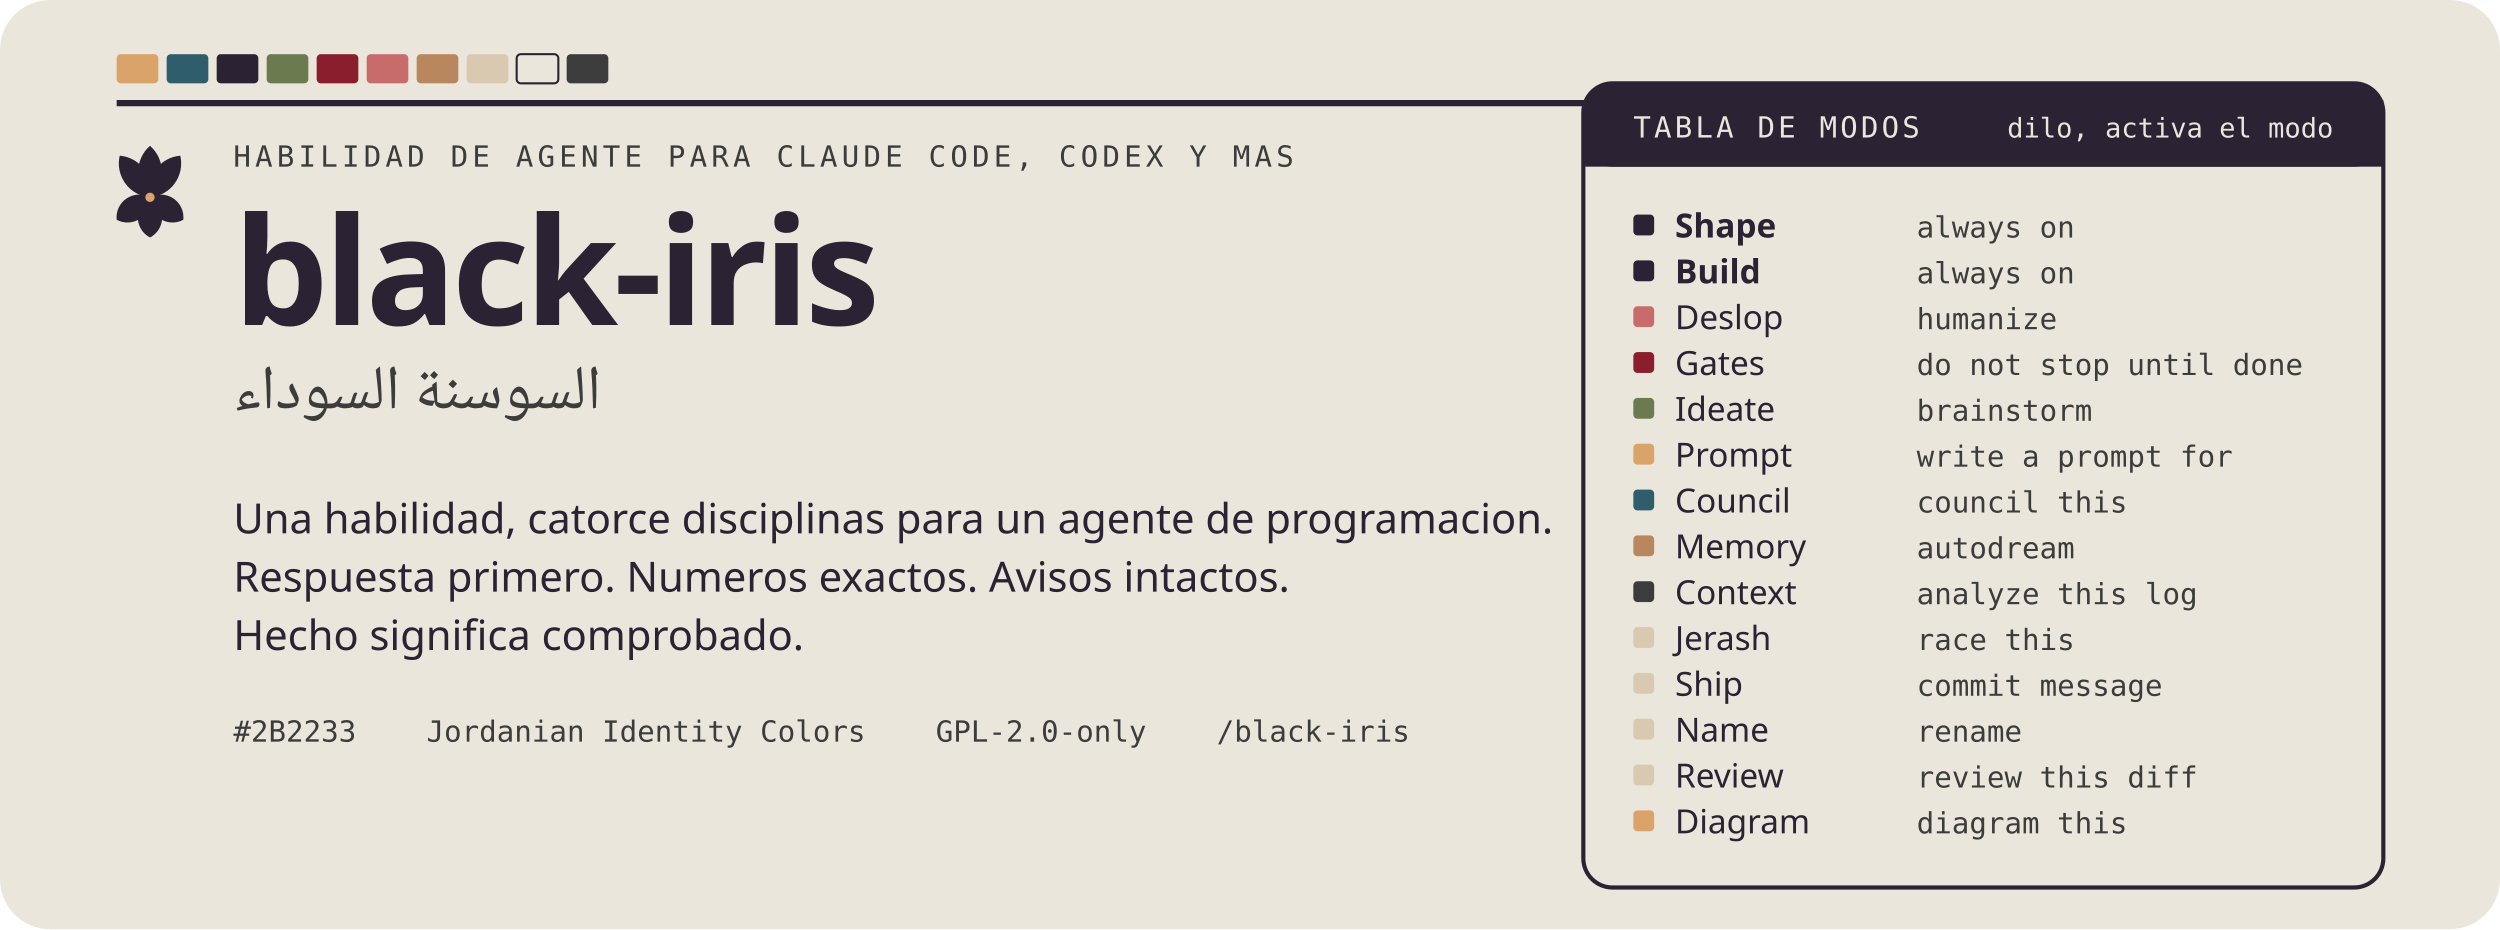
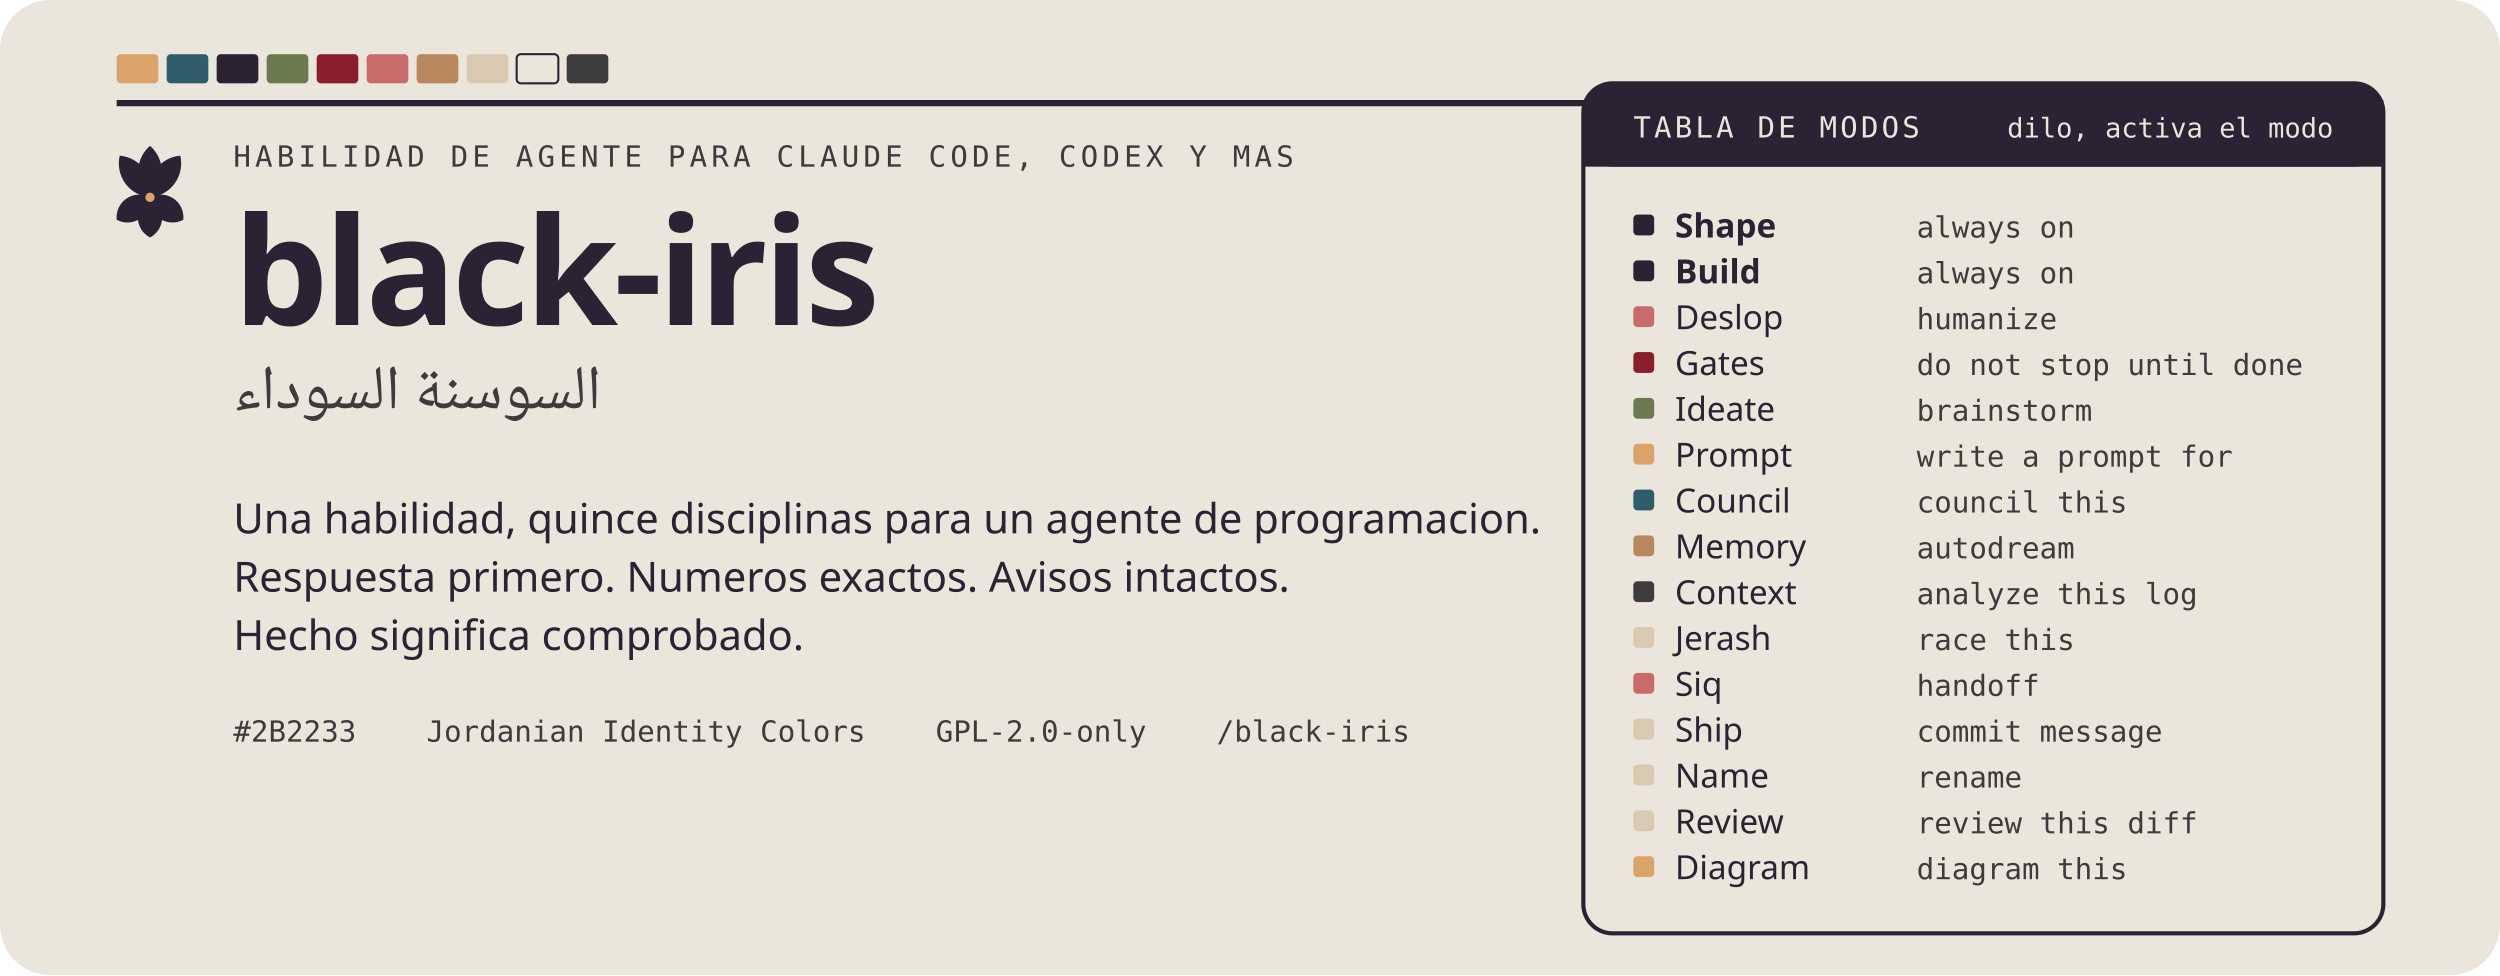
- <svg xmlns="http://www.w3.org/2000/svg" width="1200" height="446" viewBox="0 0 1200 446" role="img" aria-labelledby="title desc">
-   <rect width="1200" height="446" rx="24" fill="#EAE6DB" />
+ <svg xmlns="http://www.w3.org/2000/svg" width="1200" height="468" viewBox="0 0 1200 468" role="img" aria-labelledby="title desc">
+   <rect width="1200" height="468" rx="24" fill="#EAE6DB" />
  <rect x="56" y="48" width="1088" height="3" fill="#2B2233" />
  <g id="identity-strip" transform="translate(56 26)">
    <rect x="0" y="0" width="20" height="14" rx="2" fill="#D9A36A" />
    <rect x="24" y="0" width="20" height="14" rx="2" fill="#2F5D6B" />
    <rect x="48" y="0" width="20" height="14" rx="2" fill="#2B2233" />
    <rect x="72" y="0" width="20" height="14" rx="2" fill="#6B7A4F" />
    <rect x="96" y="0" width="20" height="14" rx="2" fill="#8B1E2D" />
    <rect x="120" y="0" width="20" height="14" rx="2" fill="#C76B6B" />
    <rect x="144" y="0" width="20" height="14" rx="2" fill="#B9875E" />
    <rect x="168" y="0" width="20" height="14" rx="2" fill="#D9C9B0" />
    <rect x="192" y="0" width="20" height="14" rx="2" fill="#EAE6DB" stroke="#2B2233" stroke-width="1" />
    <rect x="216" y="0" width="20" height="14" rx="2" fill="#3C3C3C" />
  </g>
  <g transform="translate(72 92) scale(0.2472) translate(-128.0 -129.0)">
    <path fill="#2B2233" d="M128 140 A66 66 0 0 1 69.22 59.1 A66 66 0 0 1 128 140 Z" />
    <path fill="#2B2233" d="M128 140 A66 66 0 0 1 128.0 40.0 A66 66 0 0 1 128 140 Z" />
    <path fill="#2B2233" d="M128 140 A66 66 0 0 1 186.78 59.1 A66 66 0 0 1 128 140 Z" />
    <path fill="#2B2233" d="M128 140 A44 44 0 0 1 192.66 183.62 A44 44 0 0 1 128 140 Z" />
    <path fill="#2B2233" d="M128 140 A44 44 0 0 1 128.0 218.0 A44 44 0 0 1 128 140 Z" />
    <path fill="#2B2233" d="M128 140 A44 44 0 0 1 63.34 183.62 A44 44 0 0 1 128 140 Z" />
    <circle cx="128" cy="140" r="9" fill="#D9A36A" />
  </g>
  <g id="title-block" transform="translate(112 64)">
    <text x="0" y="16" font-family="ui-monospace, SFMono-Regular, Menlo, monospace" font-size="14" letter-spacing="2" fill="#3C3C3C">HABILIDAD DE AGENTE PARA CLAUDE CODE, CODEX Y MAS</text>
    <text x="0" y="92" font-family="-apple-system, BlinkMacSystemFont, 'Segoe UI', 'Noto Sans', 'Noto Naskh Arabic', sans-serif" font-size="72" font-weight="800" letter-spacing="-2" fill="#2B2233">black-iris</text>
    <text x="0" y="132" font-family="-apple-system, BlinkMacSystemFont, 'Segoe UI', 'Noto Sans', 'Noto Naskh Arabic', sans-serif" font-size="30" fill="#3C3C3C">السوسنة السوداء</text>
-     <text x="0" y="192" font-family="-apple-system, BlinkMacSystemFont, 'Segoe UI', 'Noto Sans', 'Noto Naskh Arabic', sans-serif" font-size="20" fill="#2B2233">Una habilidad, catorce disciplinas para un agente de programacion.</text>
+     <text x="0" y="192" font-family="-apple-system, BlinkMacSystemFont, 'Segoe UI', 'Noto Sans', 'Noto Naskh Arabic', sans-serif" font-size="20" fill="#2B2233">Una habilidad, quince disciplinas para un agente de programacion.</text>
    <text x="0" y="220" font-family="-apple-system, BlinkMacSystemFont, 'Segoe UI', 'Noto Sans', 'Noto Naskh Arabic', sans-serif" font-size="20" fill="#2B2233">Respuesta primero. Numeros exactos. Avisos intactos.</text>
    <text x="0" y="248" font-family="-apple-system, BlinkMacSystemFont, 'Segoe UI', 'Noto Sans', 'Noto Naskh Arabic', sans-serif" font-size="20" fill="#2B2233">Hecho significa comprobado.</text>
    <text x="0" y="292" xml:space="preserve" font-family="ui-monospace, SFMono-Regular, Menlo, monospace" font-size="14" fill="#3C3C3C">#2B2233    Jordanian Identity Colors    GPL-2.0-only    /black-iris</text>
  </g>
  <g id="project-proof" transform="translate(760 40)">
-     <rect x="0" y="0" width="384" height="386" rx="14" fill="#EAE6DB" stroke="#2B2233" stroke-width="2" />
+     <rect x="0" y="0" width="384" height="408" rx="14" fill="#EAE6DB" stroke="#2B2233" stroke-width="2" />
    <rect x="0" y="0" width="384" height="40" rx="14" fill="#2B2233" />
    <rect x="0" y="26" width="384" height="14" fill="#2B2233" />
    <text x="24" y="26" font-family="ui-monospace, SFMono-Regular, Menlo, monospace" font-size="14" letter-spacing="1.5" fill="#EAE6DB">TABLA DE MODOS</text>
    <text x="360" y="26" text-anchor="end" font-family="ui-monospace, SFMono-Regular, Menlo, monospace" font-size="13" fill="#EAE6DB">dilo, activa el modo</text>
    <rect x="24" y="63" width="10" height="10" rx="2" fill="#2B2233" />
    <text x="44" y="74" font-family="-apple-system, BlinkMacSystemFont, 'Segoe UI', 'Noto Sans', 'Noto Naskh Arabic', sans-serif" font-size="16" font-weight="700" fill="#2B2233">Shape</text>
    <text x="160" y="74" font-family="ui-monospace, SFMono-Regular, Menlo, monospace" font-size="14" fill="#3C3C3C">always on</text>
    <rect x="24" y="85" width="10" height="10" rx="2" fill="#2B2233" />
    <text x="44" y="96" font-family="-apple-system, BlinkMacSystemFont, 'Segoe UI', 'Noto Sans', 'Noto Naskh Arabic', sans-serif" font-size="16" font-weight="700" fill="#2B2233">Build</text>
    <text x="160" y="96" font-family="ui-monospace, SFMono-Regular, Menlo, monospace" font-size="14" fill="#3C3C3C">always on</text>
    <rect x="24" y="107" width="10" height="10" rx="2" fill="#C76B6B" />
    <text x="44" y="118" font-family="-apple-system, BlinkMacSystemFont, 'Segoe UI', 'Noto Sans', 'Noto Naskh Arabic', sans-serif" font-size="16" font-weight="500" fill="#2B2233">Deslop</text>
    <text x="160" y="118" font-family="ui-monospace, SFMono-Regular, Menlo, monospace" font-size="14" fill="#3C3C3C">humanize</text>
    <rect x="24" y="129" width="10" height="10" rx="2" fill="#8B1E2D" />
    <text x="44" y="140" font-family="-apple-system, BlinkMacSystemFont, 'Segoe UI', 'Noto Sans', 'Noto Naskh Arabic', sans-serif" font-size="16" font-weight="500" fill="#2B2233">Gates</text>
    <text x="160" y="140" font-family="ui-monospace, SFMono-Regular, Menlo, monospace" font-size="14" fill="#3C3C3C">do not stop until done</text>
    <rect x="24" y="151" width="10" height="10" rx="2" fill="#6B7A4F" />
    <text x="44" y="162" font-family="-apple-system, BlinkMacSystemFont, 'Segoe UI', 'Noto Sans', 'Noto Naskh Arabic', sans-serif" font-size="16" font-weight="500" fill="#2B2233">Ideate</text>
    <text x="160" y="162" font-family="ui-monospace, SFMono-Regular, Menlo, monospace" font-size="14" fill="#3C3C3C">brainstorm</text>
    <rect x="24" y="173" width="10" height="10" rx="2" fill="#D9A36A" />
    <text x="44" y="184" font-family="-apple-system, BlinkMacSystemFont, 'Segoe UI', 'Noto Sans', 'Noto Naskh Arabic', sans-serif" font-size="16" font-weight="500" fill="#2B2233">Prompt</text>
    <text x="160" y="184" font-family="ui-monospace, SFMono-Regular, Menlo, monospace" font-size="14" fill="#3C3C3C">write a prompt for</text>
    <rect x="24" y="195" width="10" height="10" rx="2" fill="#2F5D6B" />
    <text x="44" y="206" font-family="-apple-system, BlinkMacSystemFont, 'Segoe UI', 'Noto Sans', 'Noto Naskh Arabic', sans-serif" font-size="16" font-weight="500" fill="#2B2233">Council</text>
    <text x="160" y="206" font-family="ui-monospace, SFMono-Regular, Menlo, monospace" font-size="14" fill="#3C3C3C">council this</text>
    <rect x="24" y="217" width="10" height="10" rx="2" fill="#B9875E" />
    <text x="44" y="228" font-family="-apple-system, BlinkMacSystemFont, 'Segoe UI', 'Noto Sans', 'Noto Naskh Arabic', sans-serif" font-size="16" font-weight="500" fill="#2B2233">Memory</text>
    <text x="160" y="228" font-family="ui-monospace, SFMono-Regular, Menlo, monospace" font-size="14" fill="#3C3C3C">autodream</text>
    <rect x="24" y="239" width="10" height="10" rx="2" fill="#3C3C3C" />
    <text x="44" y="250" font-family="-apple-system, BlinkMacSystemFont, 'Segoe UI', 'Noto Sans', 'Noto Naskh Arabic', sans-serif" font-size="16" font-weight="500" fill="#2B2233">Context</text>
    <text x="160" y="250" font-family="ui-monospace, SFMono-Regular, Menlo, monospace" font-size="14" fill="#3C3C3C">analyze this log</text>
    <rect x="24" y="261" width="10" height="10" rx="2" fill="#D9C9B0" />
    <text x="44" y="272" font-family="-apple-system, BlinkMacSystemFont, 'Segoe UI', 'Noto Sans', 'Noto Naskh Arabic', sans-serif" font-size="16" font-weight="500" fill="#2B2233">Jerash</text>
    <text x="160" y="272" font-family="ui-monospace, SFMono-Regular, Menlo, monospace" font-size="14" fill="#3C3C3C">race this</text>
-     <rect x="24" y="283" width="10" height="10" rx="2" fill="#D9C9B0" />
-     <text x="44" y="294" font-family="-apple-system, BlinkMacSystemFont, 'Segoe UI', 'Noto Sans', 'Noto Naskh Arabic', sans-serif" font-size="16" font-weight="500" fill="#2B2233">Ship</text>
-     <text x="160" y="294" font-family="ui-monospace, SFMono-Regular, Menlo, monospace" font-size="14" fill="#3C3C3C">commit message</text>
+     <rect x="24" y="283" width="10" height="10" rx="2" fill="#C76B6B" />
+     <text x="44" y="294" font-family="-apple-system, BlinkMacSystemFont, 'Segoe UI', 'Noto Sans', 'Noto Naskh Arabic', sans-serif" font-size="16" font-weight="500" fill="#2B2233">Siq</text>
+     <text x="160" y="294" font-family="ui-monospace, SFMono-Regular, Menlo, monospace" font-size="14" fill="#3C3C3C">handoff</text>
    <rect x="24" y="305" width="10" height="10" rx="2" fill="#D9C9B0" />
-     <text x="44" y="316" font-family="-apple-system, BlinkMacSystemFont, 'Segoe UI', 'Noto Sans', 'Noto Naskh Arabic', sans-serif" font-size="16" font-weight="500" fill="#2B2233">Name</text>
-     <text x="160" y="316" font-family="ui-monospace, SFMono-Regular, Menlo, monospace" font-size="14" fill="#3C3C3C">rename</text>
+     <text x="44" y="316" font-family="-apple-system, BlinkMacSystemFont, 'Segoe UI', 'Noto Sans', 'Noto Naskh Arabic', sans-serif" font-size="16" font-weight="500" fill="#2B2233">Ship</text>
+     <text x="160" y="316" font-family="ui-monospace, SFMono-Regular, Menlo, monospace" font-size="14" fill="#3C3C3C">commit message</text>
    <rect x="24" y="327" width="10" height="10" rx="2" fill="#D9C9B0" />
-     <text x="44" y="338" font-family="-apple-system, BlinkMacSystemFont, 'Segoe UI', 'Noto Sans', 'Noto Naskh Arabic', sans-serif" font-size="16" font-weight="500" fill="#2B2233">Review</text>
-     <text x="160" y="338" font-family="ui-monospace, SFMono-Regular, Menlo, monospace" font-size="14" fill="#3C3C3C">review this diff</text>
-     <rect x="24" y="349" width="10" height="10" rx="2" fill="#D9A36A" />
-     <text x="44" y="360" font-family="-apple-system, BlinkMacSystemFont, 'Segoe UI', 'Noto Sans', 'Noto Naskh Arabic', sans-serif" font-size="16" font-weight="500" fill="#2B2233">Diagram</text>
-     <text x="160" y="360" font-family="ui-monospace, SFMono-Regular, Menlo, monospace" font-size="14" fill="#3C3C3C">diagram this</text>
+     <text x="44" y="338" font-family="-apple-system, BlinkMacSystemFont, 'Segoe UI', 'Noto Sans', 'Noto Naskh Arabic', sans-serif" font-size="16" font-weight="500" fill="#2B2233">Name</text>
+     <text x="160" y="338" font-family="ui-monospace, SFMono-Regular, Menlo, monospace" font-size="14" fill="#3C3C3C">rename</text>
+     <rect x="24" y="349" width="10" height="10" rx="2" fill="#D9C9B0" />
+     <text x="44" y="360" font-family="-apple-system, BlinkMacSystemFont, 'Segoe UI', 'Noto Sans', 'Noto Naskh Arabic', sans-serif" font-size="16" font-weight="500" fill="#2B2233">Review</text>
+     <text x="160" y="360" font-family="ui-monospace, SFMono-Regular, Menlo, monospace" font-size="14" fill="#3C3C3C">review this diff</text>
+     <rect x="24" y="371" width="10" height="10" rx="2" fill="#D9A36A" />
+     <text x="44" y="382" font-family="-apple-system, BlinkMacSystemFont, 'Segoe UI', 'Noto Sans', 'Noto Naskh Arabic', sans-serif" font-size="16" font-weight="500" fill="#2B2233">Diagram</text>
+     <text x="160" y="382" font-family="ui-monospace, SFMono-Regular, Menlo, monospace" font-size="14" fill="#3C3C3C">diagram this</text>
  </g>
</svg>
